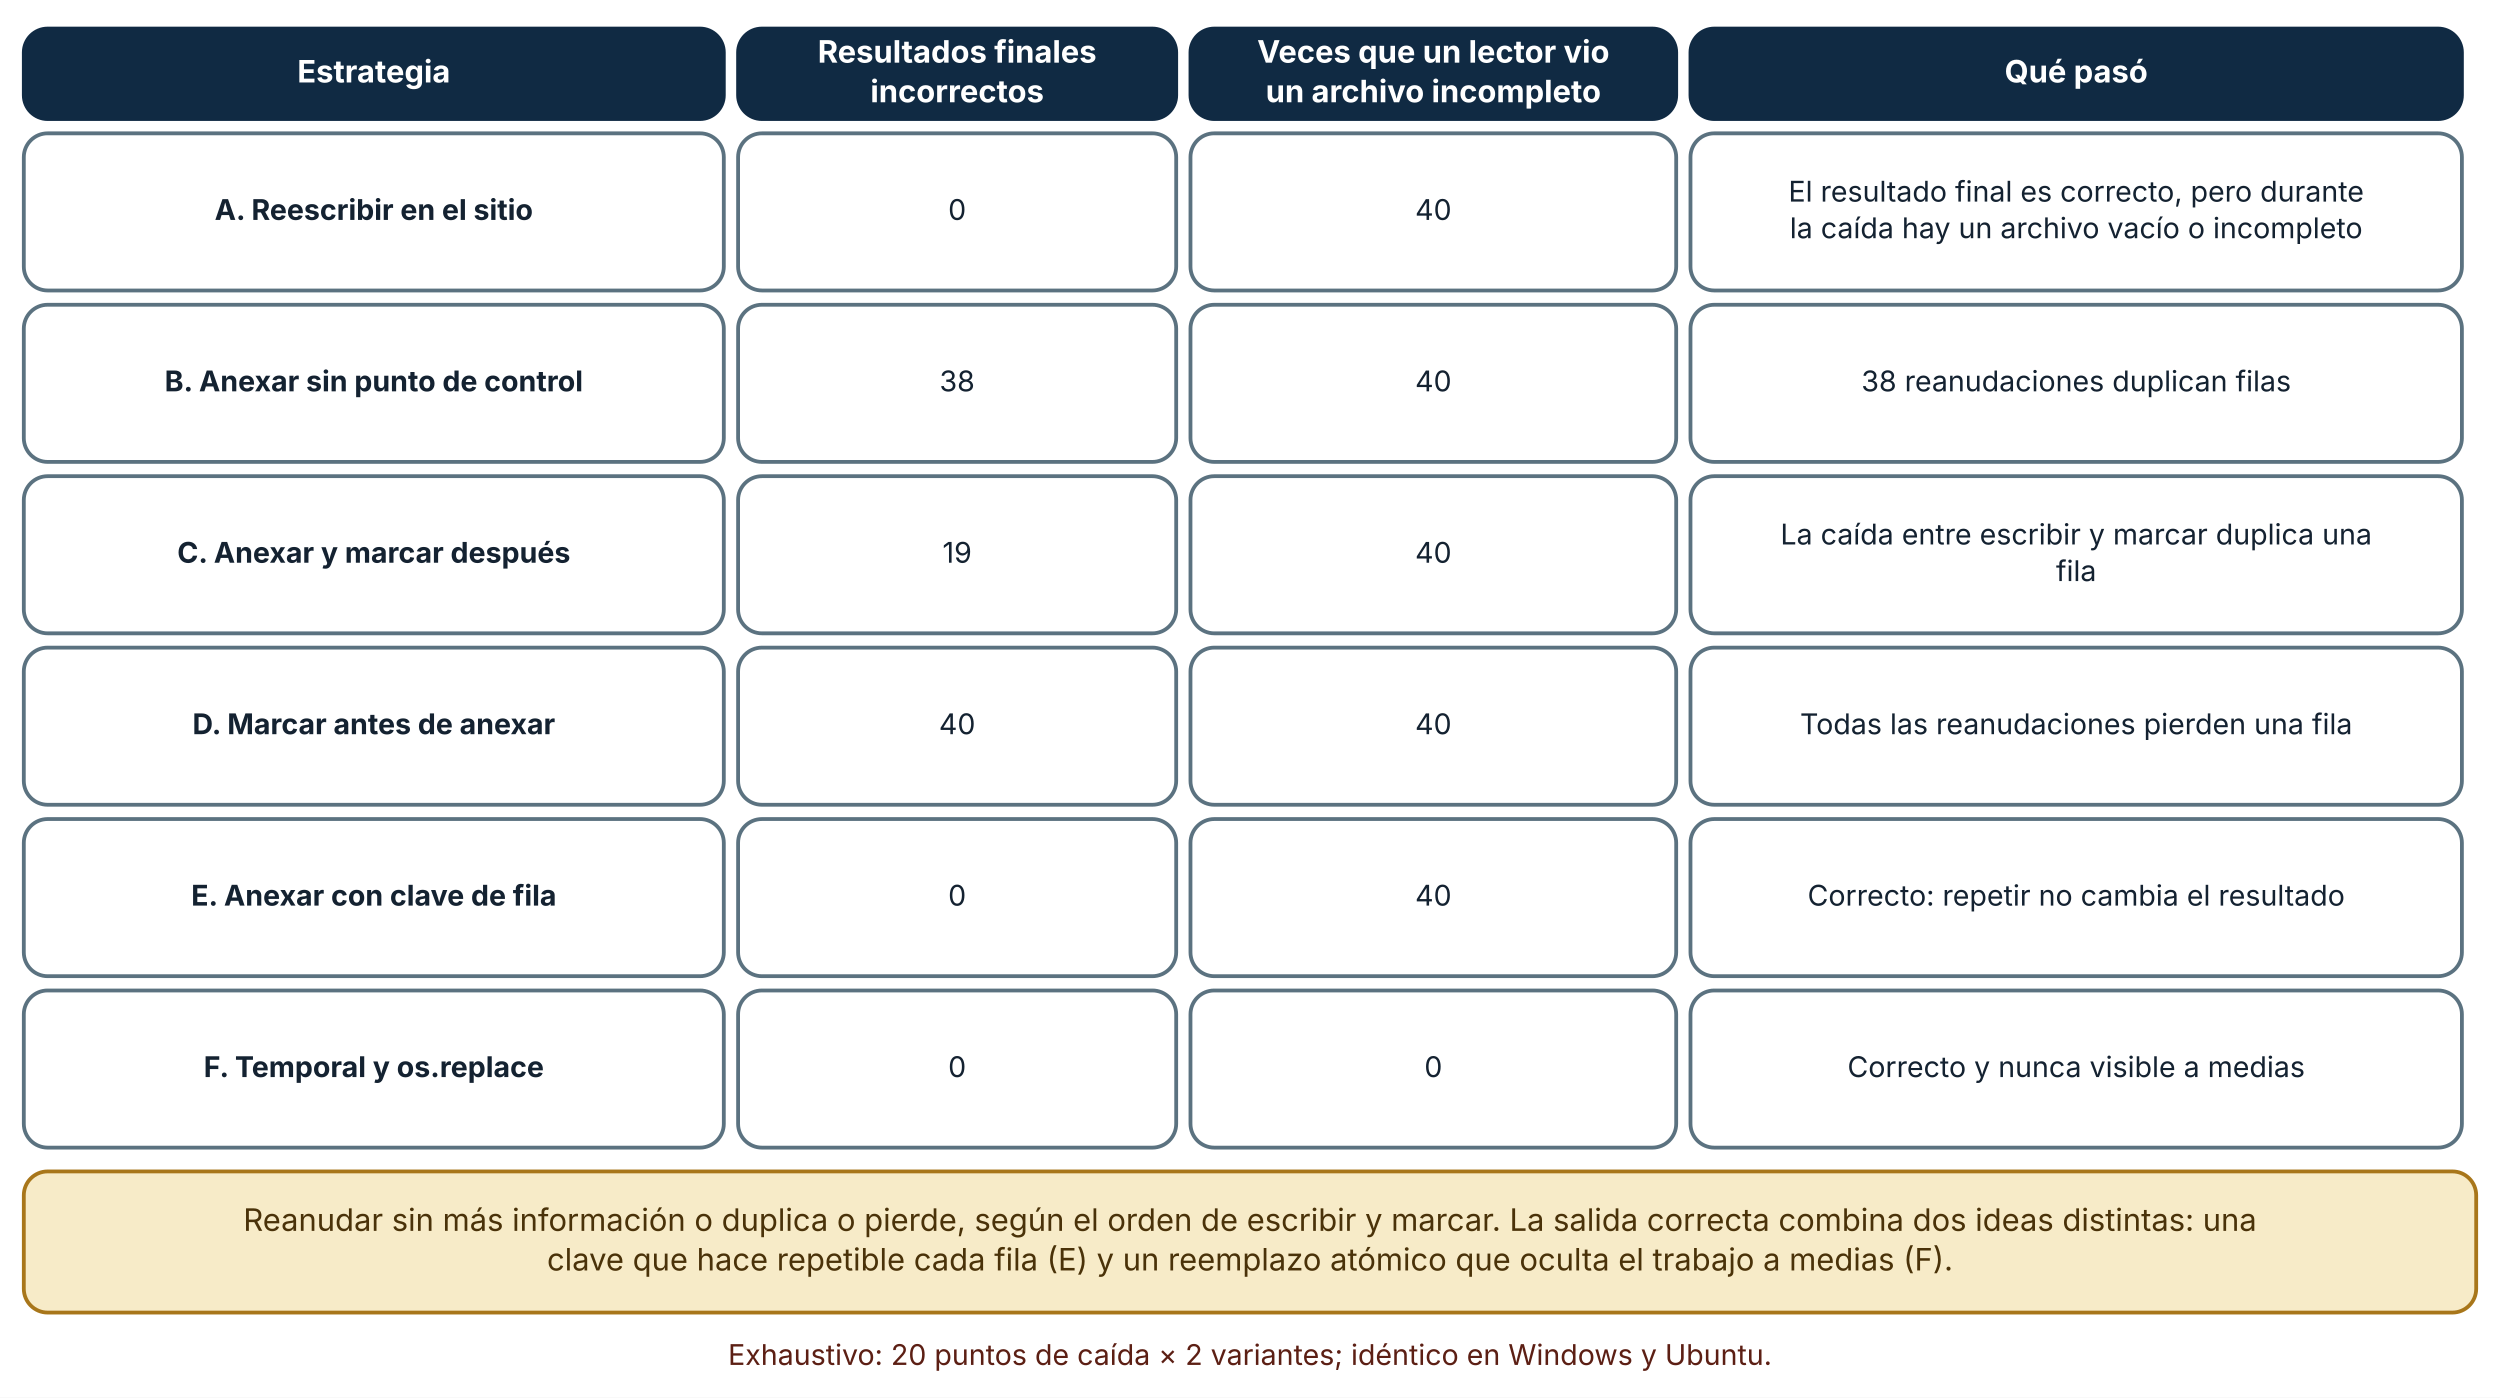
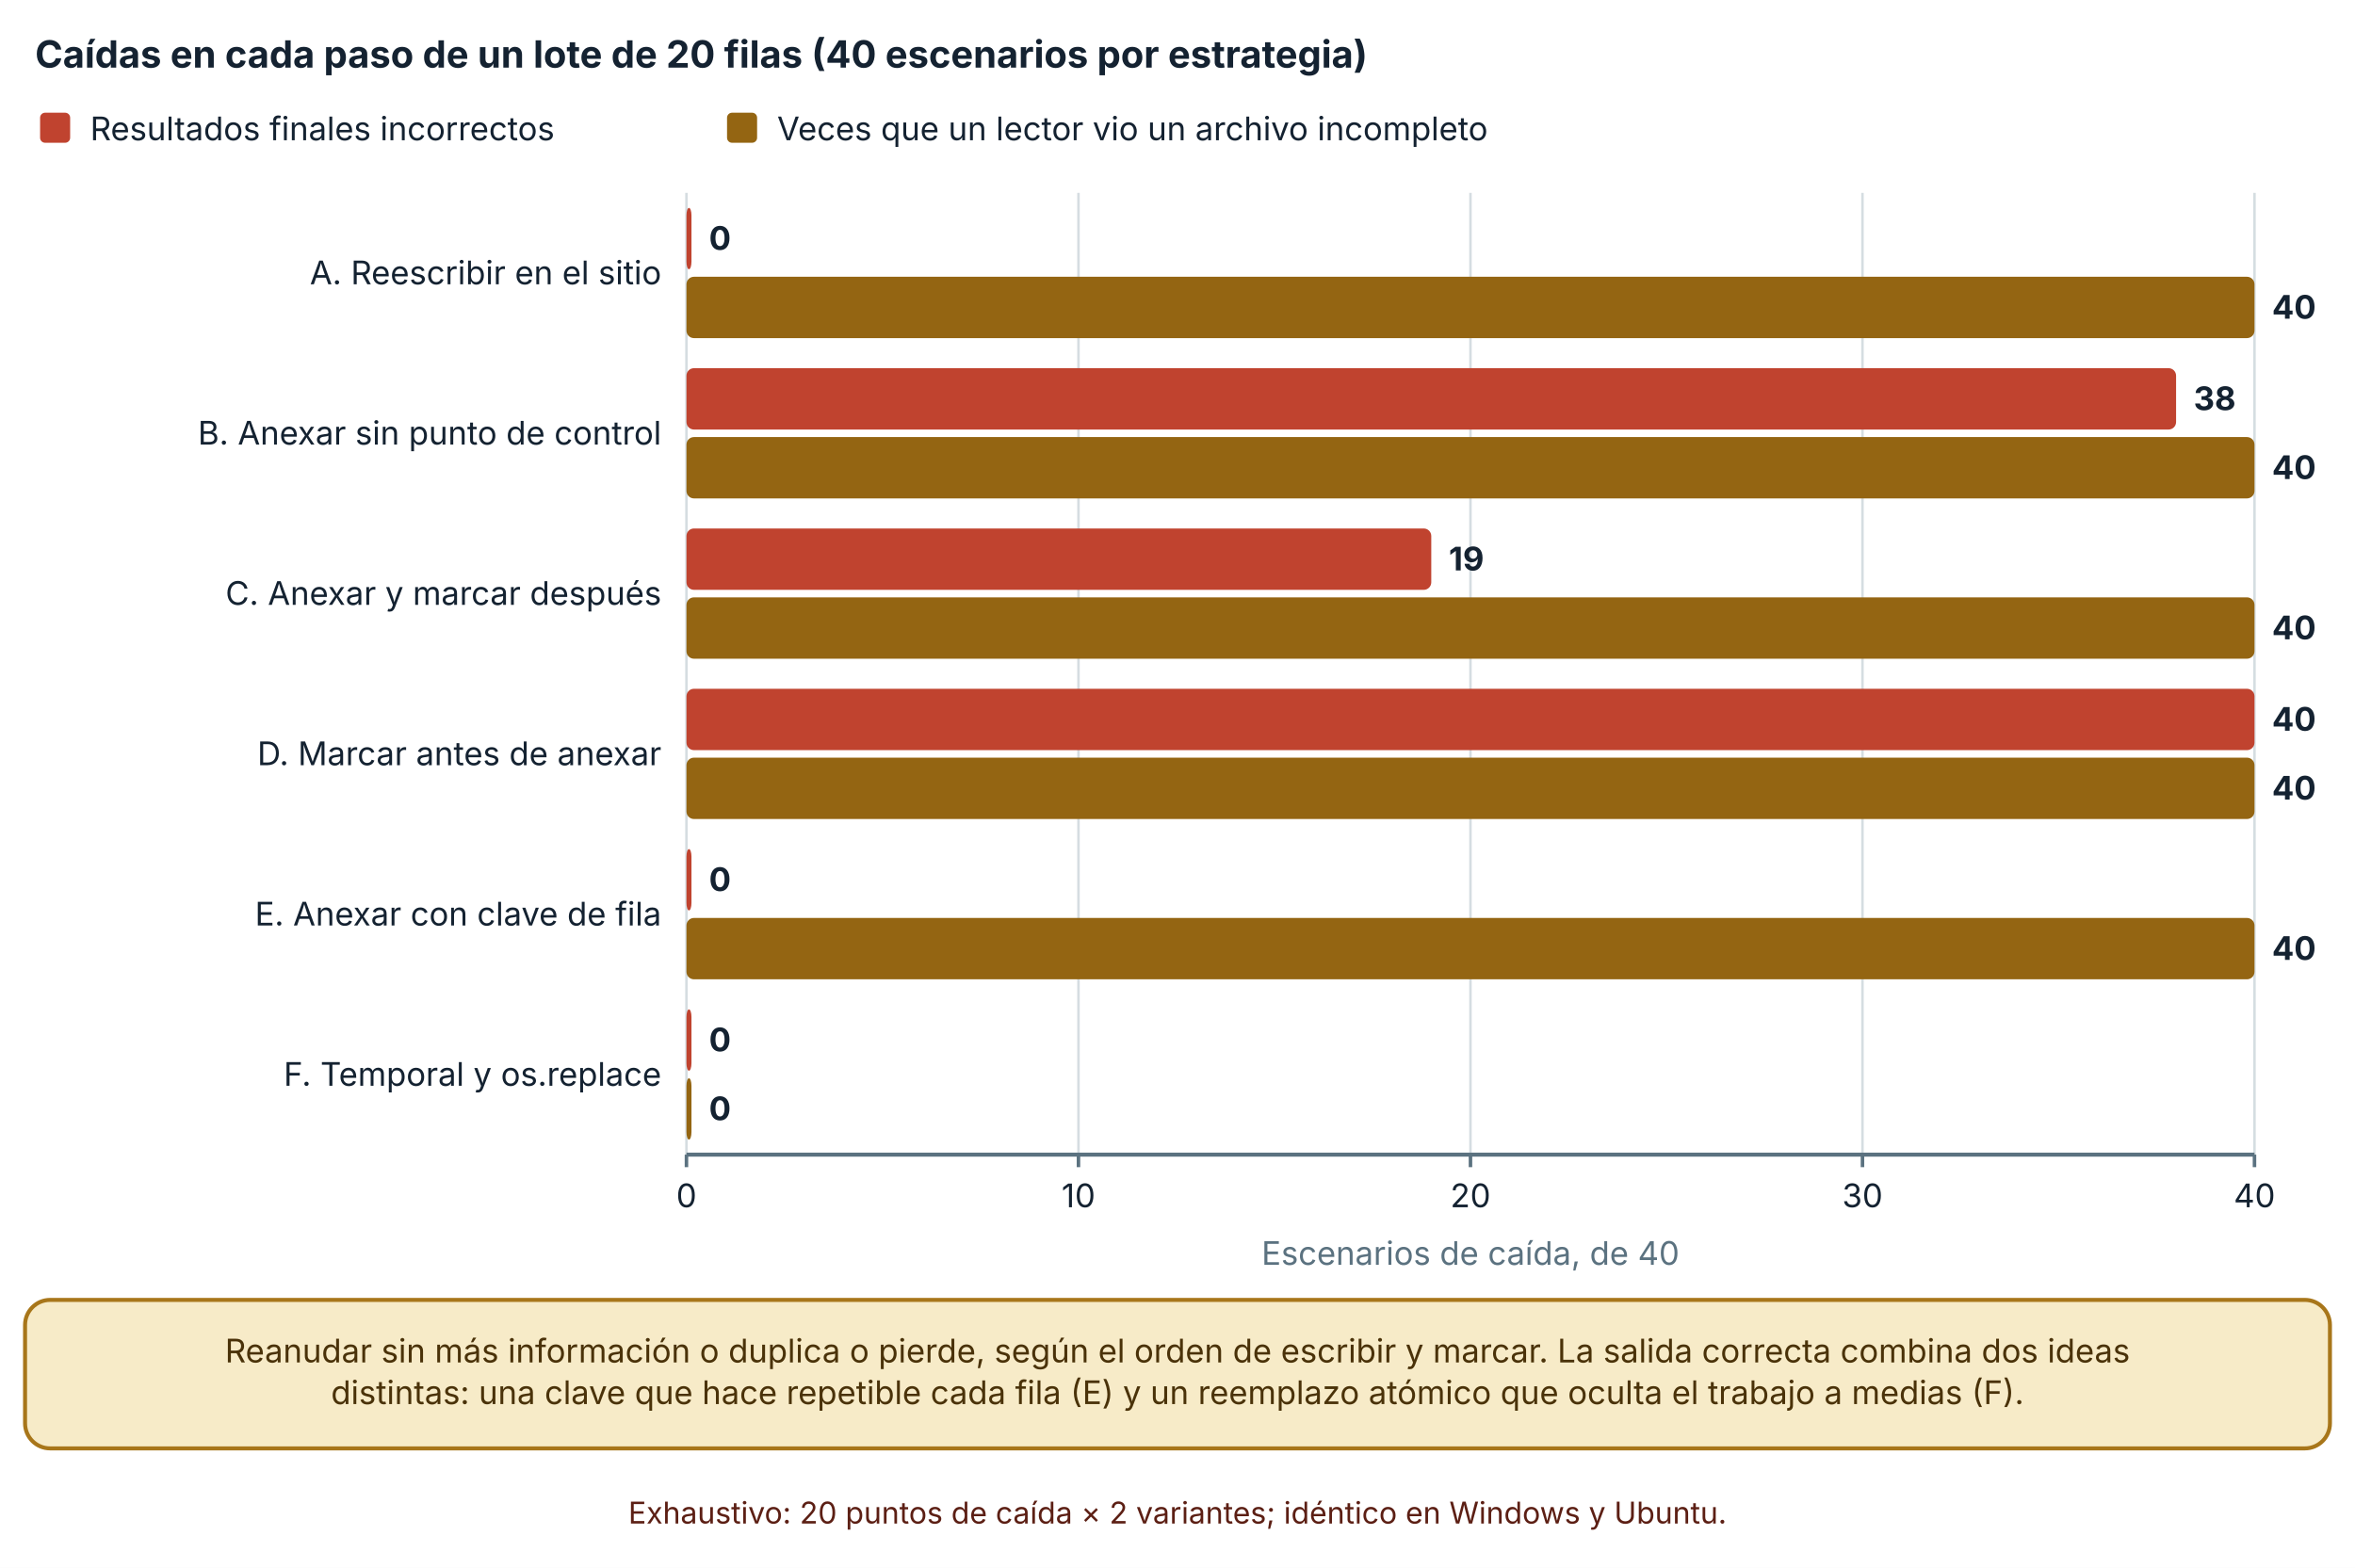
- <svg xmlns="http://www.w3.org/2000/svg" viewBox="0 0 1050 587" width="1050" height="587" role="img" aria-labelledby="t d" font-family="Inter, 'Segoe UI', system-ui, -apple-system, sans-serif">
+ <svg xmlns="http://www.w3.org/2000/svg" viewBox="0 0 940 626" width="940" height="626" role="img" aria-labelledby="t d" font-family="Inter, 'Segoe UI', system-ui, -apple-system, sans-serif">
  <defs>
    <marker id="arrow" viewBox="0 0 10 10" refX="9" refY="5" markerWidth="8" markerHeight="8" orient="auto-start-reverse">
      <path d="M0,0 L10,5 L0,10 z" fill="#32505f" />
    </marker>
    <marker id="arrow-coral" viewBox="0 0 10 10" refX="9" refY="5" markerWidth="8" markerHeight="8" orient="auto-start-reverse">
      <path d="M0,0 L10,5 L0,10 z" fill="#c0432f" />
    </marker>
  </defs>
-   <rect width="1050" height="587" fill="#ffffff" />
-   <rect x="10" y="12" width="294" height="38" rx="10" fill="#102a43" stroke="#102a43" stroke-width="1.6" />
-   <text x="157" y="34.64" font-size="13" text-anchor="middle" font-weight="700" fill="#ffffff">
-     <tspan x="157" dy="0">Estrategia</tspan>
+   <rect width="940" height="626" fill="#ffffff" />
+   <text x="14" y="27" font-size="15" text-anchor="start" font-weight="700" fill="#142231">
+     <tspan x="14" dy="0">Caídas en cada paso de un lote de 20 filas (40 escenarios por estrategia)</tspan>
  </text>
-   <rect x="310" y="12" width="184" height="38" rx="10" fill="#102a43" stroke="#102a43" stroke-width="1.6" />
-   <text x="402" y="26.32" font-size="13" text-anchor="middle" font-weight="700" fill="#ffffff">
-     <tspan x="402" dy="0">Resultados finales</tspan>
+   <rect x="16" y="45" width="12" height="12" rx="2" fill="#c0432f" />
+   <text x="36" y="56" font-size="13" text-anchor="start" font-weight="400" fill="#142231">
+     <tspan x="36" dy="0">Resultados finales incorrectos</tspan>
  </text>
-   <text x="402" y="42.96" font-size="13" text-anchor="middle" font-weight="700" fill="#ffffff">
-     <tspan x="402" dy="0">incorrectos</tspan>
+   <rect x="290.2" y="45" width="12" height="12" rx="2" fill="#946512" />
+   <text x="310.2" y="56" font-size="13" text-anchor="start" font-weight="400" fill="#142231">
+     <tspan x="310.2" dy="0">Veces que un lector vio un archivo incompleto</tspan>
  </text>
-   <rect x="500" y="12" width="204" height="38" rx="10" fill="#102a43" stroke="#102a43" stroke-width="1.6" />
-   <text x="602" y="26.32" font-size="13" text-anchor="middle" font-weight="700" fill="#ffffff">
-     <tspan x="602" dy="0">Veces que un lector vio</tspan>
+   <line x1="274" y1="77" x2="274" y2="461" stroke="#d5dde1" stroke-width="1" />
+   <line x1="274" y1="461" x2="274" y2="466" stroke="#5b7280" stroke-width="1.4" />
+   <text x="274" y="482" font-size="13" text-anchor="middle" font-weight="400" fill="#142231">
+     <tspan x="274" dy="0">0</tspan>
  </text>
-   <text x="602" y="42.96" font-size="13" text-anchor="middle" font-weight="700" fill="#ffffff">
-     <tspan x="602" dy="0">un archivo incompleto</tspan>
+   <line x1="430.47" y1="77" x2="430.47" y2="461" stroke="#d5dde1" stroke-width="1" />
+   <line x1="430.47" y1="461" x2="430.47" y2="466" stroke="#5b7280" stroke-width="1.4" />
+   <text x="430.47" y="482" font-size="13" text-anchor="middle" font-weight="400" fill="#142231">
+     <tspan x="430.47" dy="0">10</tspan>
  </text>
-   <rect x="710" y="12" width="324" height="38" rx="10" fill="#102a43" stroke="#102a43" stroke-width="1.6" />
-   <text x="872" y="34.64" font-size="13" text-anchor="middle" font-weight="700" fill="#ffffff">
-     <tspan x="872" dy="0">Qué pasó</tspan>
+   <line x1="586.94" y1="77" x2="586.94" y2="461" stroke="#d5dde1" stroke-width="1" />
+   <line x1="586.94" y1="461" x2="586.94" y2="466" stroke="#5b7280" stroke-width="1.4" />
+   <text x="586.94" y="482" font-size="13" text-anchor="middle" font-weight="400" fill="#142231">
+     <tspan x="586.94" dy="0">20</tspan>
  </text>
-   <rect x="10" y="56" width="294" height="66" rx="10" fill="#ffffff" stroke="#5b7280" stroke-width="1.6" />
-   <text x="157" y="92.36" font-size="12" text-anchor="middle" font-weight="700" fill="#142231">
-     <tspan x="157" dy="0">A. Reescribir en el sitio</tspan>
+   <line x1="743.41" y1="77" x2="743.41" y2="461" stroke="#d5dde1" stroke-width="1" />
+   <line x1="743.41" y1="461" x2="743.41" y2="466" stroke="#5b7280" stroke-width="1.4" />
+   <text x="743.41" y="482" font-size="13" text-anchor="middle" font-weight="400" fill="#142231">
+     <tspan x="743.41" dy="0">30</tspan>
  </text>
-   <rect x="310" y="56" width="184" height="66" rx="10" fill="#ffffff" stroke="#5b7280" stroke-width="1.6" />
-   <text x="402" y="92.36" font-size="12" text-anchor="middle" font-weight="400" fill="#142231">
-     <tspan x="402" dy="0">0</tspan>
+   <line x1="899.88" y1="77" x2="899.88" y2="461" stroke="#d5dde1" stroke-width="1" />
+   <line x1="899.88" y1="461" x2="899.88" y2="466" stroke="#5b7280" stroke-width="1.4" />
+   <text x="899.88" y="482" font-size="13" text-anchor="middle" font-weight="400" fill="#142231">
+     <tspan x="899.88" dy="0">40</tspan>
  </text>
-   <rect x="500" y="56" width="204" height="66" rx="10" fill="#ffffff" stroke="#5b7280" stroke-width="1.6" />
-   <text x="602" y="92.36" font-size="12" text-anchor="middle" font-weight="400" fill="#142231">
-     <tspan x="602" dy="0">40</tspan>
+   <line x1="274" y1="461" x2="899.88" y2="461" stroke="#5b7280" stroke-width="1.6" />
+   <text x="264" y="113.5" font-size="13" text-anchor="end" font-weight="400" fill="#142231">
+     <tspan x="264" dy="0">A. Reescribir en el sitio</tspan>
  </text>
-   <rect x="710" y="56" width="324" height="66" rx="10" fill="#ffffff" stroke="#5b7280" stroke-width="1.6" />
-   <text x="872" y="84.68" font-size="12" text-anchor="middle" font-weight="400" fill="#142231">
-     <tspan x="872" dy="0">El resultado final es correcto, pero durante</tspan>
+   <text x="264" y="177.5" font-size="13" text-anchor="end" font-weight="400" fill="#142231">
+     <tspan x="264" dy="0">B. Anexar sin punto de control</tspan>
  </text>
-   <text x="872" y="100.04" font-size="12" text-anchor="middle" font-weight="400" fill="#142231">
-     <tspan x="872" dy="0">la caída hay un archivo vacío o incompleto</tspan>
+   <text x="264" y="241.5" font-size="13" text-anchor="end" font-weight="400" fill="#142231">
+     <tspan x="264" dy="0">C. Anexar y marcar después</tspan>
  </text>
-   <rect x="10" y="128" width="294" height="66" rx="10" fill="#ffffff" stroke="#5b7280" stroke-width="1.6" />
-   <text x="157" y="164.36" font-size="12" text-anchor="middle" font-weight="700" fill="#142231">
-     <tspan x="157" dy="0">B. Anexar sin punto de control</tspan>
+   <text x="264" y="305.5" font-size="13" text-anchor="end" font-weight="400" fill="#142231">
+     <tspan x="264" dy="0">D. Marcar antes de anexar</tspan>
  </text>
-   <rect x="310" y="128" width="184" height="66" rx="10" fill="#ffffff" stroke="#5b7280" stroke-width="1.6" />
-   <text x="402" y="164.36" font-size="12" text-anchor="middle" font-weight="400" fill="#142231">
-     <tspan x="402" dy="0">38</tspan>
+   <text x="264" y="369.5" font-size="13" text-anchor="end" font-weight="400" fill="#142231">
+     <tspan x="264" dy="0">E. Anexar con clave de fila</tspan>
  </text>
-   <rect x="500" y="128" width="204" height="66" rx="10" fill="#ffffff" stroke="#5b7280" stroke-width="1.6" />
-   <text x="602" y="164.36" font-size="12" text-anchor="middle" font-weight="400" fill="#142231">
-     <tspan x="602" dy="0">40</tspan>
+   <text x="264" y="433.5" font-size="13" text-anchor="end" font-weight="400" fill="#142231">
+     <tspan x="264" dy="0">F. Temporal y os.replace</tspan>
  </text>
-   <rect x="710" y="128" width="324" height="66" rx="10" fill="#ffffff" stroke="#5b7280" stroke-width="1.6" />
-   <text x="872" y="164.36" font-size="12" text-anchor="middle" font-weight="400" fill="#142231">
-     <tspan x="872" dy="0">38 reanudaciones duplican filas</tspan>
+   <rect x="274" y="83" width="2" height="24.5" rx="3" fill="#c0432f" />
+   <text x="283" y="99.75" font-size="13" text-anchor="start" font-weight="700" fill="#142231">
+     <tspan x="283" dy="0">0</tspan>
  </text>
-   <rect x="10" y="200" width="294" height="66" rx="10" fill="#ffffff" stroke="#5b7280" stroke-width="1.6" />
-   <text x="157" y="236.36" font-size="12" text-anchor="middle" font-weight="700" fill="#142231">
-     <tspan x="157" dy="0">C. Anexar y marcar después</tspan>
+   <rect x="274" y="110.5" width="625.88" height="24.5" rx="3" fill="#946512" />
+   <text x="906.88" y="127.25" font-size="13" text-anchor="start" font-weight="700" fill="#142231">
+     <tspan x="906.88" dy="0">40</tspan>
  </text>
-   <rect x="310" y="200" width="184" height="66" rx="10" fill="#ffffff" stroke="#5b7280" stroke-width="1.6" />
-   <text x="402" y="236.36" font-size="12" text-anchor="middle" font-weight="400" fill="#142231">
-     <tspan x="402" dy="0">19</tspan>
+   <rect x="274" y="147" width="594.586" height="24.5" rx="3" fill="#c0432f" />
+   <text x="875.586" y="163.75" font-size="13" text-anchor="start" font-weight="700" fill="#142231">
+     <tspan x="875.586" dy="0">38</tspan>
  </text>
-   <rect x="500" y="200" width="204" height="66" rx="10" fill="#ffffff" stroke="#5b7280" stroke-width="1.6" />
-   <text x="602" y="236.36" font-size="12" text-anchor="middle" font-weight="400" fill="#142231">
-     <tspan x="602" dy="0">40</tspan>
+   <rect x="274" y="174.5" width="625.88" height="24.5" rx="3" fill="#946512" />
+   <text x="906.88" y="191.25" font-size="13" text-anchor="start" font-weight="700" fill="#142231">
+     <tspan x="906.88" dy="0">40</tspan>
  </text>
-   <rect x="710" y="200" width="324" height="66" rx="10" fill="#ffffff" stroke="#5b7280" stroke-width="1.6" />
-   <text x="872" y="228.68" font-size="12" text-anchor="middle" font-weight="400" fill="#142231">
-     <tspan x="872" dy="0">La caída entre escribir y marcar duplica una</tspan>
+   <rect x="274" y="211" width="297.293" height="24.5" rx="3" fill="#c0432f" />
+   <text x="578.293" y="227.75" font-size="13" text-anchor="start" font-weight="700" fill="#142231">
+     <tspan x="578.293" dy="0">19</tspan>
  </text>
-   <text x="872" y="244.04" font-size="12" text-anchor="middle" font-weight="400" fill="#142231">
-     <tspan x="872" dy="0">fila</tspan>
+   <rect x="274" y="238.5" width="625.88" height="24.5" rx="3" fill="#946512" />
+   <text x="906.88" y="255.25" font-size="13" text-anchor="start" font-weight="700" fill="#142231">
+     <tspan x="906.88" dy="0">40</tspan>
  </text>
-   <rect x="10" y="272" width="294" height="66" rx="10" fill="#ffffff" stroke="#5b7280" stroke-width="1.6" />
-   <text x="157" y="308.36" font-size="12" text-anchor="middle" font-weight="700" fill="#142231">
-     <tspan x="157" dy="0">D. Marcar antes de anexar</tspan>
+   <rect x="274" y="275" width="625.88" height="24.5" rx="3" fill="#c0432f" />
+   <text x="906.88" y="291.75" font-size="13" text-anchor="start" font-weight="700" fill="#142231">
+     <tspan x="906.88" dy="0">40</tspan>
  </text>
-   <rect x="310" y="272" width="184" height="66" rx="10" fill="#ffffff" stroke="#5b7280" stroke-width="1.6" />
-   <text x="402" y="308.36" font-size="12" text-anchor="middle" font-weight="400" fill="#142231">
-     <tspan x="402" dy="0">40</tspan>
+   <rect x="274" y="302.5" width="625.88" height="24.5" rx="3" fill="#946512" />
+   <text x="906.88" y="319.25" font-size="13" text-anchor="start" font-weight="700" fill="#142231">
+     <tspan x="906.88" dy="0">40</tspan>
  </text>
-   <rect x="500" y="272" width="204" height="66" rx="10" fill="#ffffff" stroke="#5b7280" stroke-width="1.6" />
-   <text x="602" y="308.36" font-size="12" text-anchor="middle" font-weight="400" fill="#142231">
-     <tspan x="602" dy="0">40</tspan>
+   <rect x="274" y="339" width="2" height="24.5" rx="3" fill="#c0432f" />
+   <text x="283" y="355.75" font-size="13" text-anchor="start" font-weight="700" fill="#142231">
+     <tspan x="283" dy="0">0</tspan>
  </text>
-   <rect x="710" y="272" width="324" height="66" rx="10" fill="#ffffff" stroke="#5b7280" stroke-width="1.6" />
-   <text x="872" y="308.36" font-size="12" text-anchor="middle" font-weight="400" fill="#142231">
-     <tspan x="872" dy="0">Todas las reanudaciones pierden una fila</tspan>
+   <rect x="274" y="366.5" width="625.88" height="24.5" rx="3" fill="#946512" />
+   <text x="906.88" y="383.25" font-size="13" text-anchor="start" font-weight="700" fill="#142231">
+     <tspan x="906.88" dy="0">40</tspan>
  </text>
-   <rect x="10" y="344" width="294" height="66" rx="10" fill="#ffffff" stroke="#5b7280" stroke-width="1.6" />
-   <text x="157" y="380.36" font-size="12" text-anchor="middle" font-weight="700" fill="#142231">
-     <tspan x="157" dy="0">E. Anexar con clave de fila</tspan>
+   <rect x="274" y="403" width="2" height="24.5" rx="3" fill="#c0432f" />
+   <text x="283" y="419.75" font-size="13" text-anchor="start" font-weight="700" fill="#142231">
+     <tspan x="283" dy="0">0</tspan>
  </text>
-   <rect x="310" y="344" width="184" height="66" rx="10" fill="#ffffff" stroke="#5b7280" stroke-width="1.6" />
-   <text x="402" y="380.36" font-size="12" text-anchor="middle" font-weight="400" fill="#142231">
-     <tspan x="402" dy="0">0</tspan>
+   <rect x="274" y="430.5" width="2" height="24.5" rx="3" fill="#946512" />
+   <text x="283" y="447.25" font-size="13" text-anchor="start" font-weight="700" fill="#142231">
+     <tspan x="283" dy="0">0</tspan>
  </text>
-   <rect x="500" y="344" width="204" height="66" rx="10" fill="#ffffff" stroke="#5b7280" stroke-width="1.6" />
-   <text x="602" y="380.36" font-size="12" text-anchor="middle" font-weight="400" fill="#142231">
-     <tspan x="602" dy="0">40</tspan>
+   <text x="586.94" y="505" font-size="13" text-anchor="middle" font-weight="400" fill="#5b7280">
+     <tspan x="586.94" dy="0">Escenarios de caída, de 40</tspan>
  </text>
-   <rect x="710" y="344" width="324" height="66" rx="10" fill="#ffffff" stroke="#5b7280" stroke-width="1.6" />
-   <text x="872" y="380.36" font-size="12" text-anchor="middle" font-weight="400" fill="#142231">
-     <tspan x="872" dy="0">Correcto: repetir no cambia el resultado</tspan>
+   <rect x="10" y="519" width="920" height="59.28" rx="10" fill="#f7ebc8" stroke="#a8761a" stroke-width="1.6" />
+   <text x="470" y="543.96" font-size="13" text-anchor="middle" font-weight="400" fill="#4a3209">
+     <tspan x="470" dy="0">Reanudar sin más información o duplica o pierde, según el orden de escribir y marcar. La salida correcta combina dos ideas</tspan>
  </text>
-   <rect x="10" y="416" width="294" height="66" rx="10" fill="#ffffff" stroke="#5b7280" stroke-width="1.6" />
-   <text x="157" y="452.36" font-size="12" text-anchor="middle" font-weight="700" fill="#142231">
-     <tspan x="157" dy="0">F. Temporal y os.replace</tspan>
+   <text x="470" y="560.6" font-size="13" text-anchor="middle" font-weight="400" fill="#4a3209">
+     <tspan x="470" dy="0">distintas: una clave que hace repetible cada fila (E) y un reemplazo atómico que oculta el trabajo a medias (F).</tspan>
  </text>
-   <rect x="310" y="416" width="184" height="66" rx="10" fill="#ffffff" stroke="#5b7280" stroke-width="1.6" />
-   <text x="402" y="452.36" font-size="12" text-anchor="middle" font-weight="400" fill="#142231">
-     <tspan x="402" dy="0">0</tspan>
-   </text>
-   <rect x="500" y="416" width="204" height="66" rx="10" fill="#ffffff" stroke="#5b7280" stroke-width="1.6" />
-   <text x="602" y="452.36" font-size="12" text-anchor="middle" font-weight="400" fill="#142231">
-     <tspan x="602" dy="0">0</tspan>
-   </text>
-   <rect x="710" y="416" width="324" height="66" rx="10" fill="#ffffff" stroke="#5b7280" stroke-width="1.6" />
-   <text x="872" y="452.36" font-size="12" text-anchor="middle" font-weight="400" fill="#142231">
-     <tspan x="872" dy="0">Correcto y nunca visible a medias</tspan>
-   </text>
-   <rect x="10" y="492" width="1030" height="59.28" rx="10" fill="#f7ebc8" stroke="#a8761a" stroke-width="1.6" />
-   <text x="525" y="516.96" font-size="13" text-anchor="middle" font-weight="400" fill="#4a3209">
-     <tspan x="525" dy="0">Reanudar sin más información o duplica o pierde, según el orden de escribir y marcar. La salida correcta combina dos ideas distintas: una</tspan>
-   </text>
-   <text x="525" y="533.6" font-size="13" text-anchor="middle" font-weight="400" fill="#4a3209">
-     <tspan x="525" dy="0">clave que hace repetible cada fila (E) y un reemplazo atómico que oculta el trabajo a medias (F).</tspan>
-   </text>
-   <text x="525" y="573.28" font-size="12" text-anchor="middle" font-weight="400" fill="#5c1f14">
-     <tspan x="525" dy="0">Exhaustivo: 20 puntos de caída × 2 variantes; idéntico en Windows y Ubuntu.</tspan>
+   <text x="470" y="608.28" font-size="12" text-anchor="middle" font-weight="400" fill="#5c1f14">
+     <tspan x="470" dy="0">Exhaustivo: 20 puntos de caída × 2 variantes; idéntico en Windows y Ubuntu.</tspan>
  </text>
</svg>
